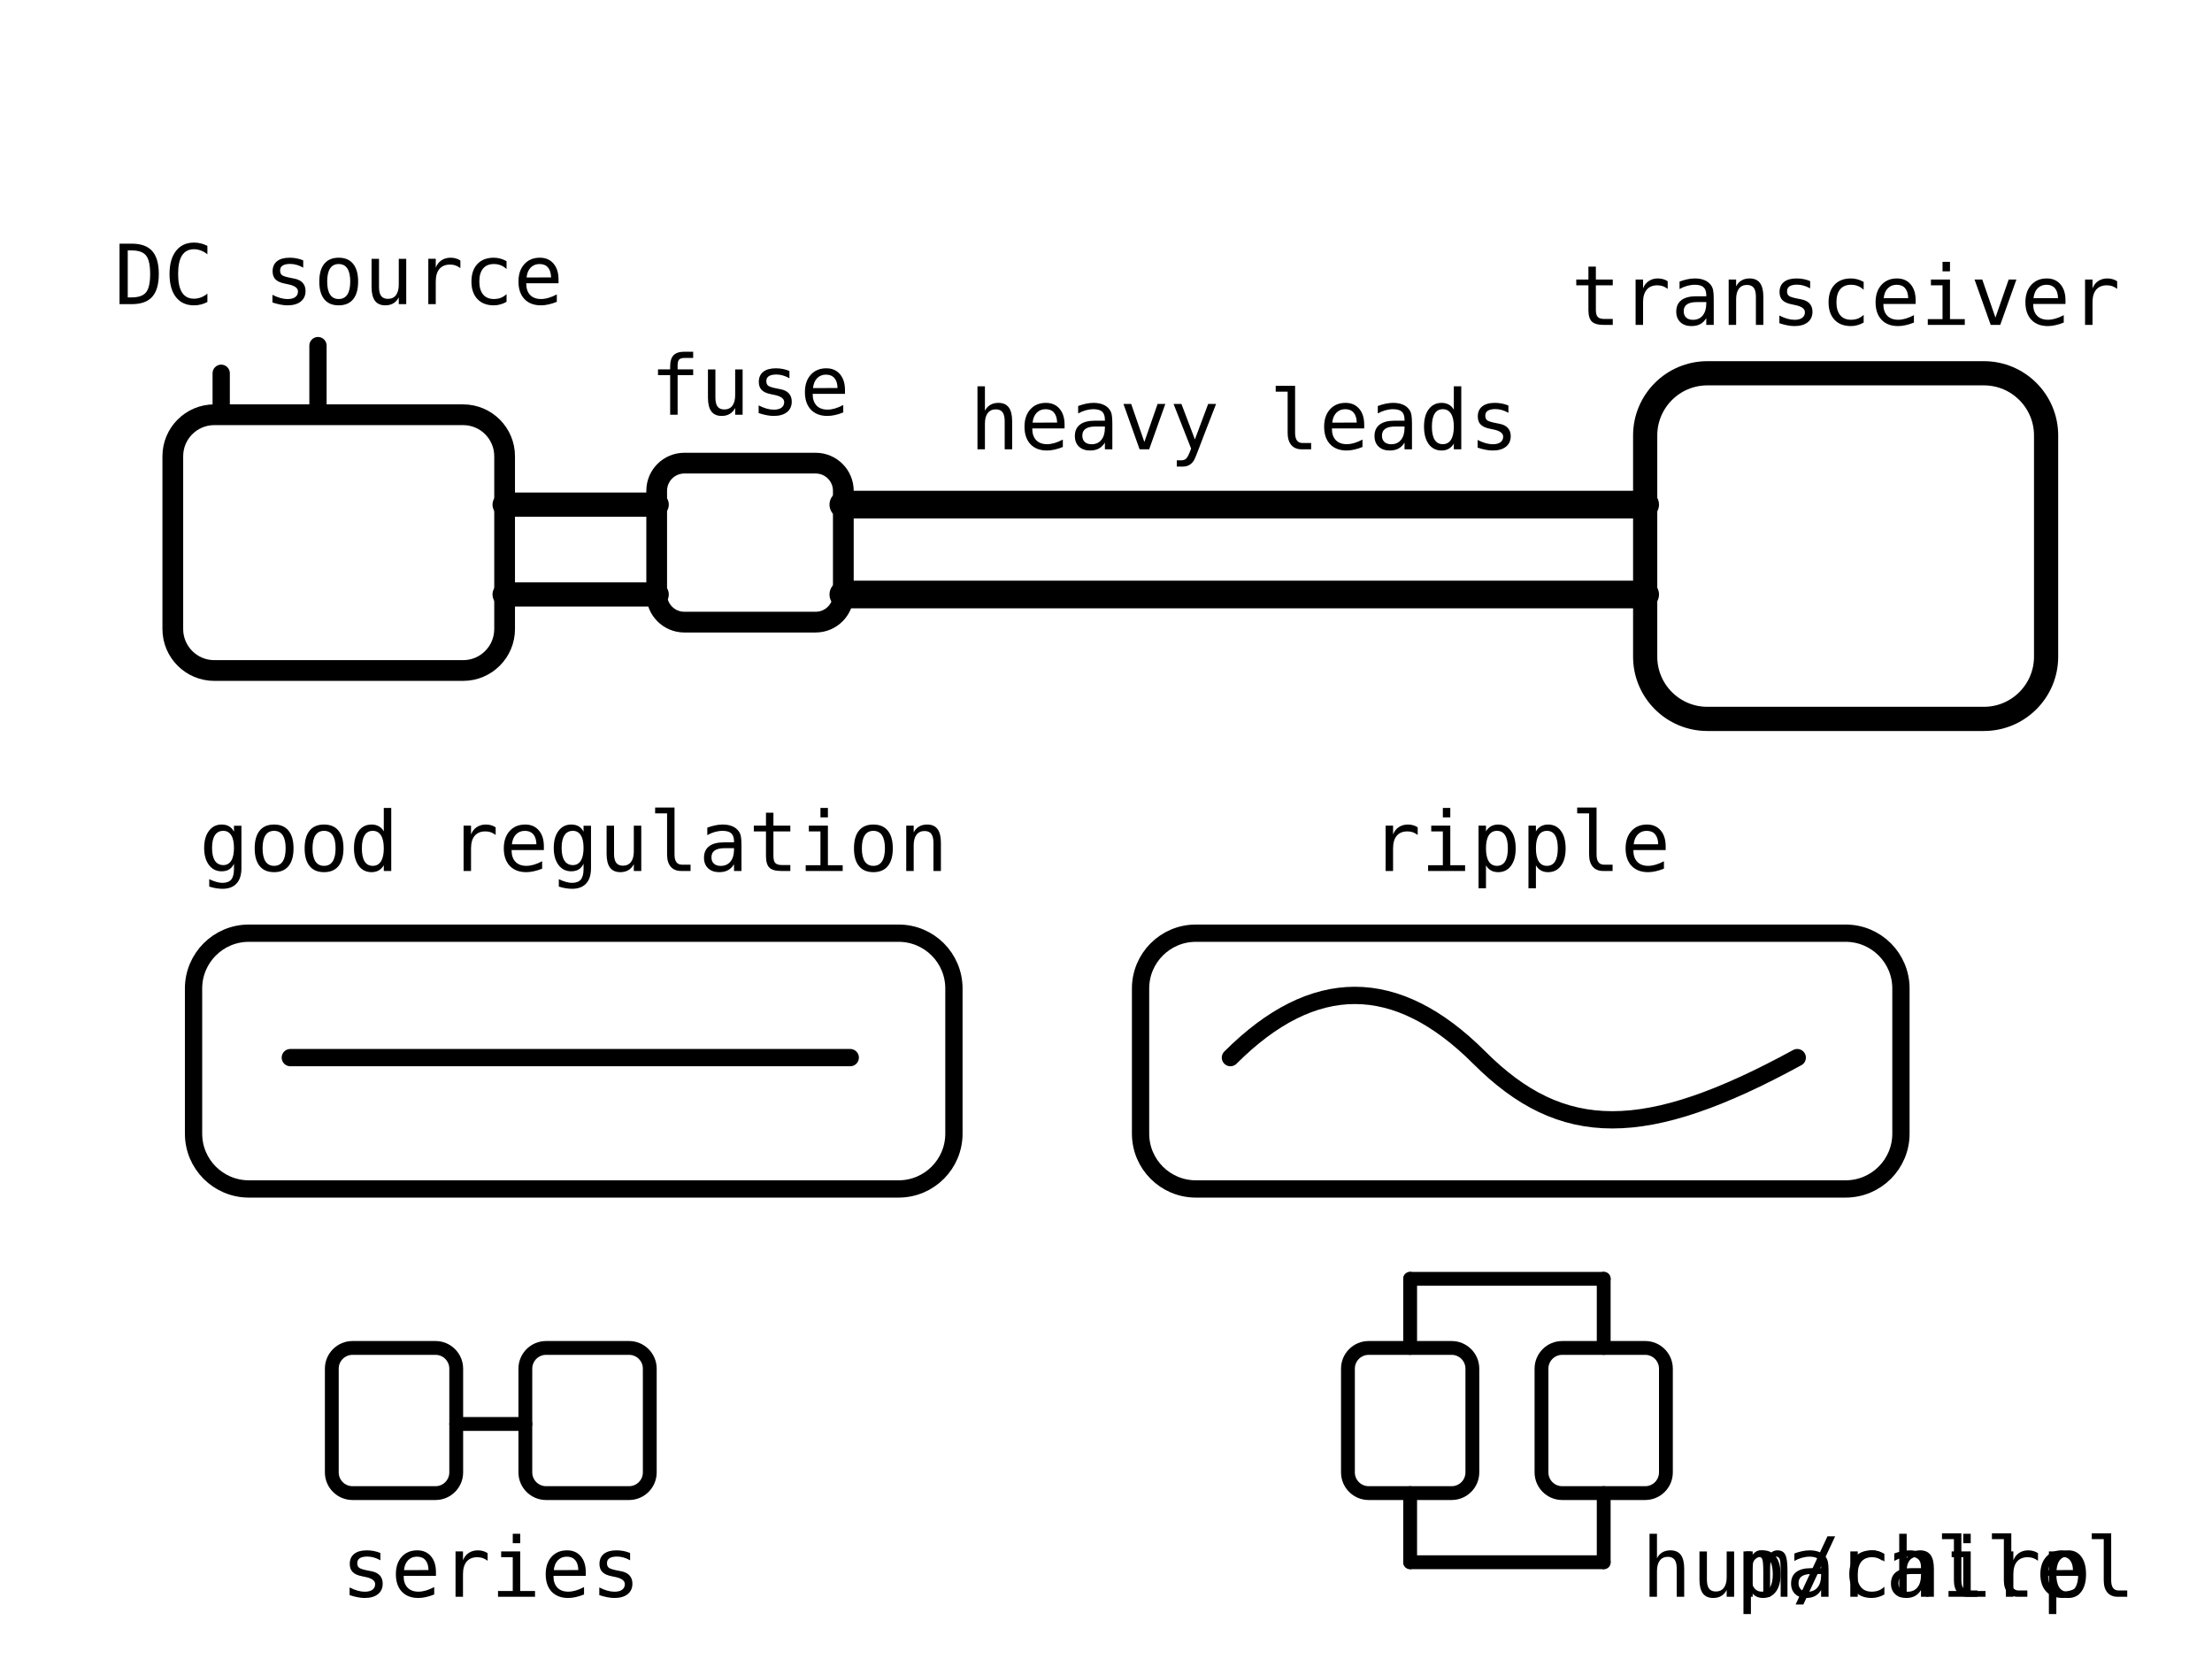
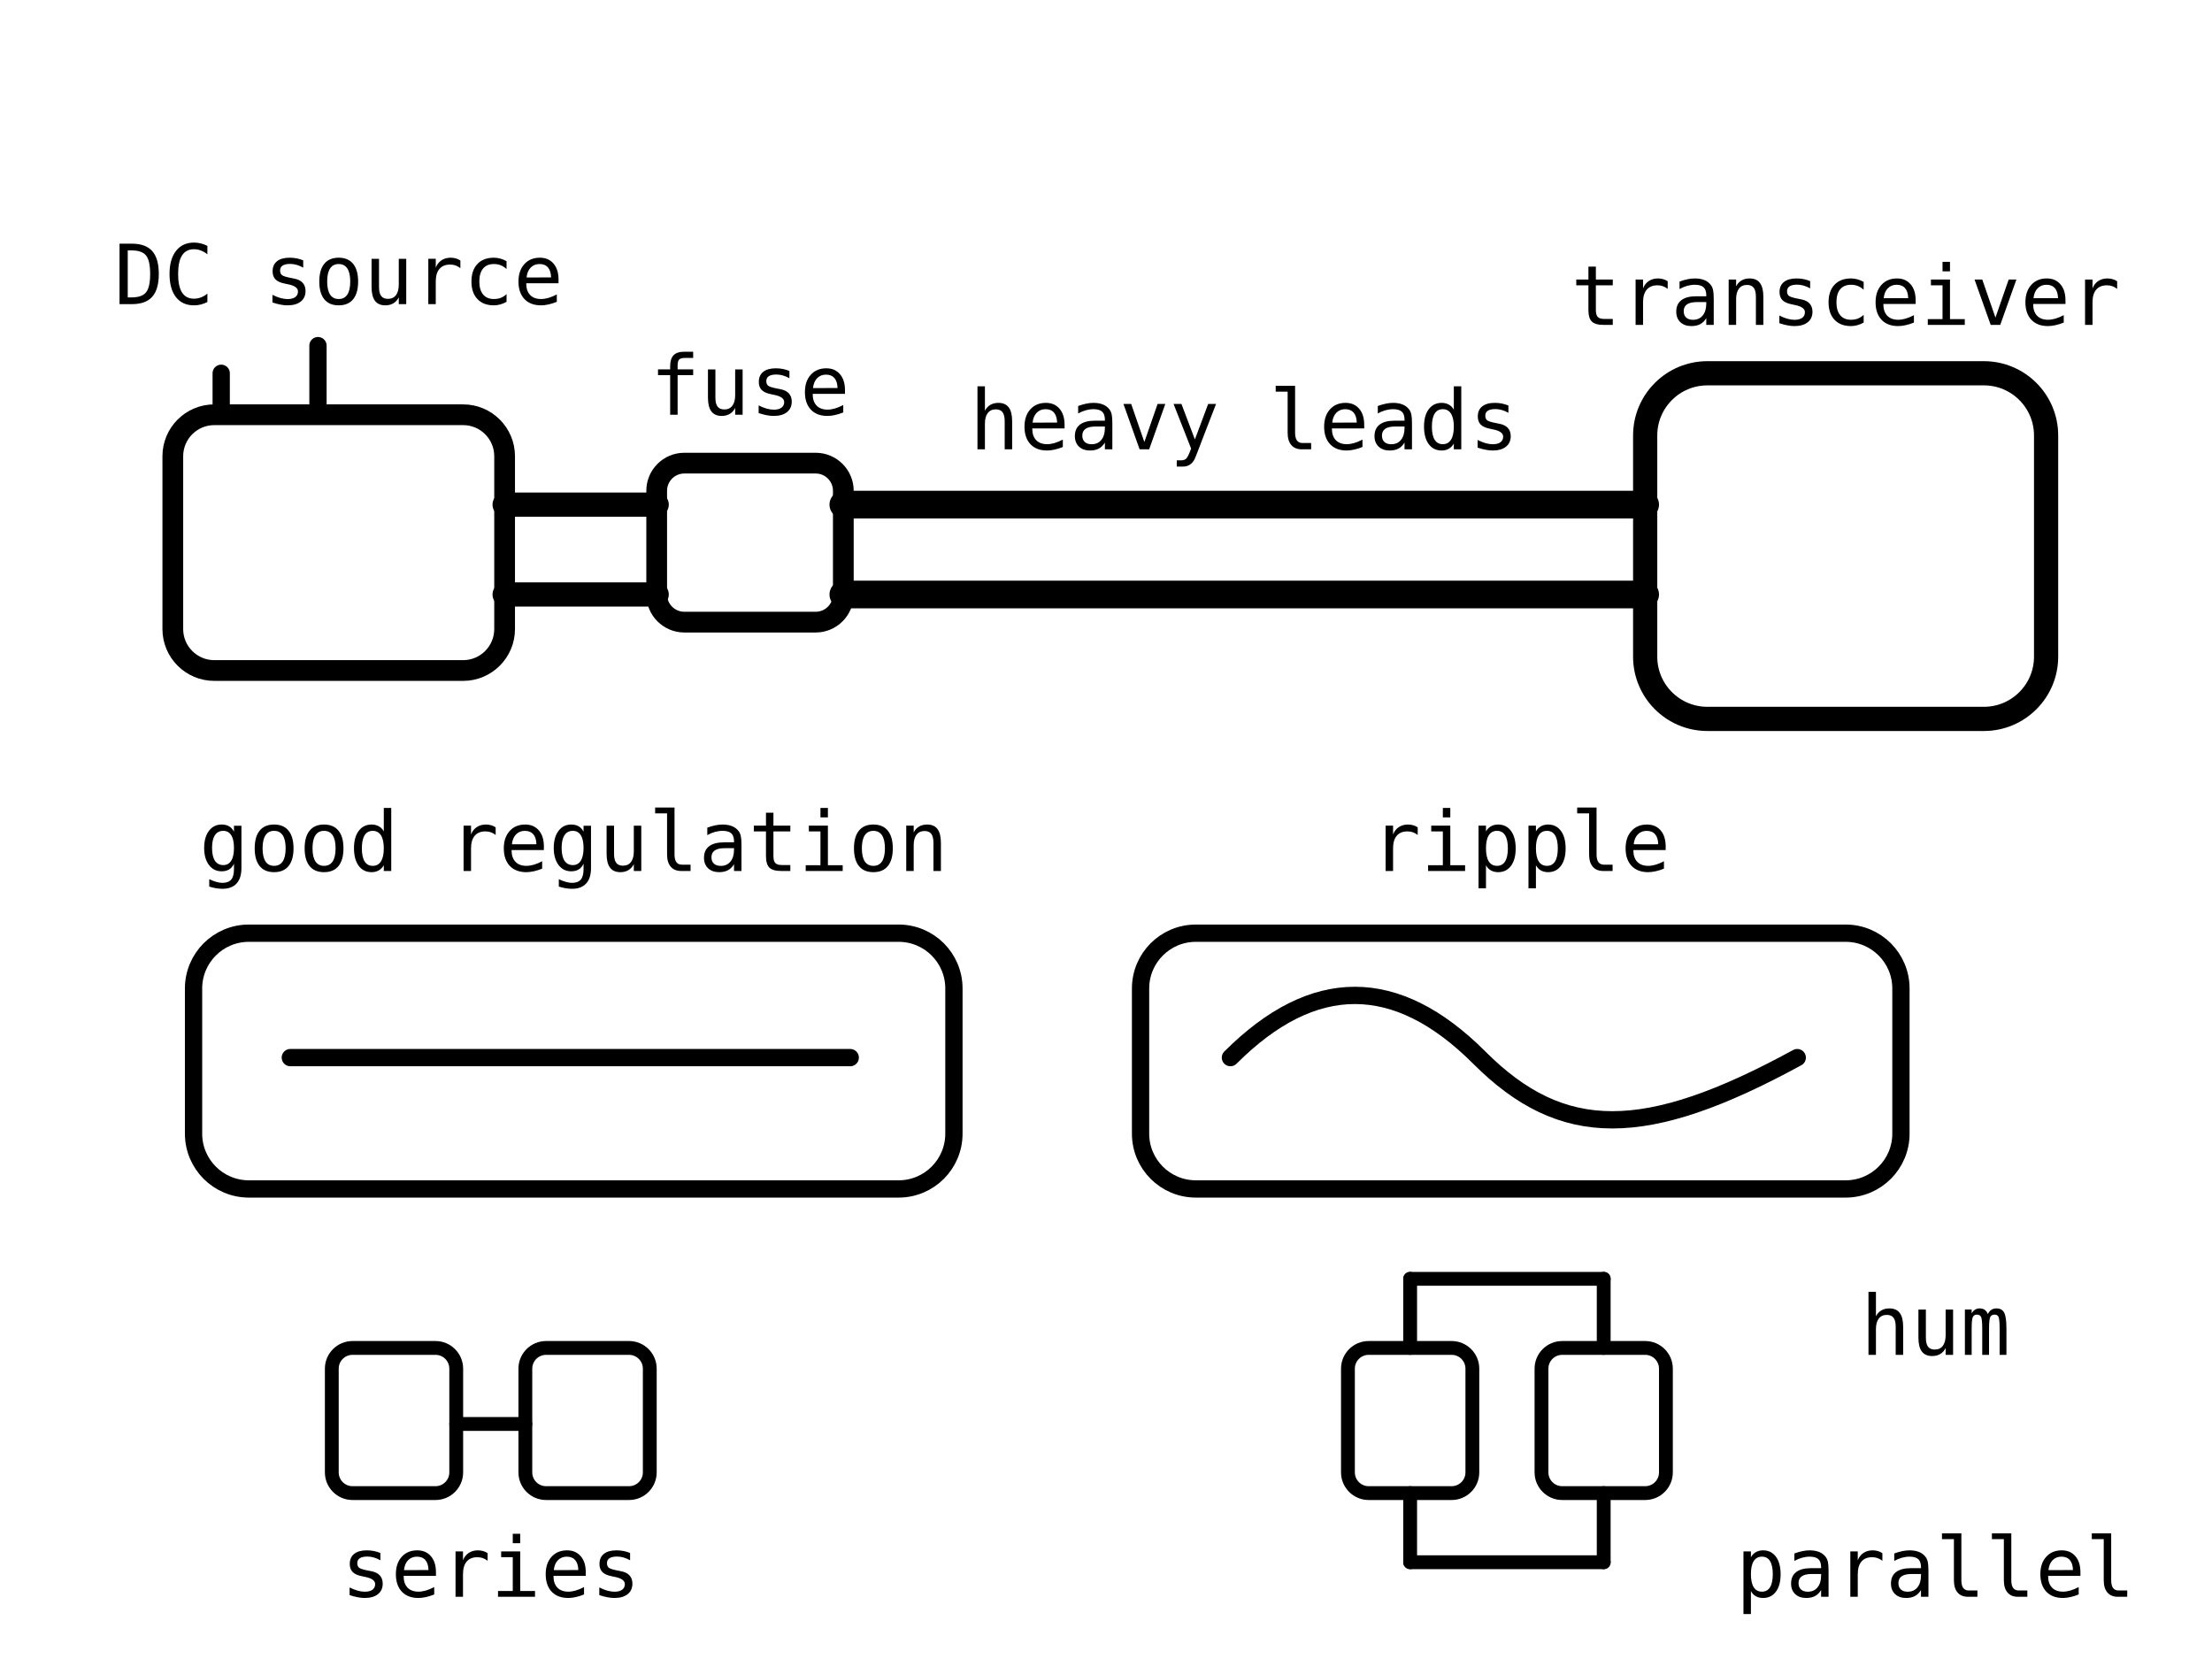
<svg xmlns="http://www.w3.org/2000/svg" id="batteries-dc-supplies-ripple" viewBox="0 0 640 480" role="img">
  <g fill="none" stroke="currentColor" stroke-linecap="round" stroke-linejoin="round">
    <rect x="50" y="120" width="96" height="74" rx="12" ry="12" stroke-width="6" />
    <line x1="64" y1="108" x2="64" y2="120" stroke-width="5" />
    <line x1="92" y1="100" x2="92" y2="120" stroke-width="5" />
    <rect x="190" y="134" width="54" height="46" rx="8" ry="8" stroke-width="6" />
    <line x1="146" y1="146" x2="190" y2="146" stroke-width="7" />
    <line x1="146" y1="172" x2="190" y2="172" stroke-width="7" />
    <line x1="244" y1="146" x2="476" y2="146" stroke-width="8" />
    <line x1="244" y1="172" x2="476" y2="172" stroke-width="8" />
    <rect x="476" y="108" width="116" height="100" rx="18" ry="18" stroke-width="7" />
    <rect x="56" y="270" width="220" height="74" rx="16" ry="16" stroke-width="5" />
    <line x1="84" y1="306" x2="246" y2="306" stroke-width="5" />
    <rect x="330" y="270" width="220" height="74" rx="16" ry="16" stroke-width="5" />
    <path d="M356 306 C380 282 404 282 428 306 C452 330 476 330 520 306" stroke-width="5" />
    <rect x="96" y="390" width="36" height="42" rx="6" ry="6" stroke-width="4" />
    <rect x="152" y="390" width="36" height="42" rx="6" ry="6" stroke-width="4" />
    <line x1="132" y1="412" x2="152" y2="412" stroke-width="4" />
    <rect x="390" y="390" width="36" height="42" rx="6" ry="6" stroke-width="4" />
    <rect x="446" y="390" width="36" height="42" rx="6" ry="6" stroke-width="4" />
    <line x1="408" y1="390" x2="408" y2="370" stroke-width="4" />
    <line x1="464" y1="390" x2="464" y2="370" stroke-width="4" />
    <line x1="408" y1="370" x2="464" y2="370" stroke-width="4" />
    <line x1="408" y1="432" x2="408" y2="452" stroke-width="4" />
    <line x1="464" y1="432" x2="464" y2="452" stroke-width="4" />
    <line x1="408" y1="452" x2="464" y2="452" stroke-width="4" />
  </g>
  <g fill="currentColor" font-family="ui-monospace, SFMono-Regular, Menlo, Consolas, monospace" text-anchor="middle">
    <text x="98" y="88" font-size="24">DC source</text>
    <text x="217" y="120" font-size="24">fuse</text>
    <text x="360" y="130" font-size="24">heavy leads</text>
    <text x="534" y="94" font-size="24">transceiver</text>
    <text x="166" y="252" font-size="24">good regulation</text>
    <text x="440" y="252" font-size="24">ripple</text>
-     <text x="540" y="462" font-size="24">hum/chirp</text>
+     <text x="560" y="392" font-size="24">hum</text>
    <text x="142" y="462" font-size="24">series</text>
    <text x="560" y="462" font-size="24">parallel</text>
  </g>
</svg>
